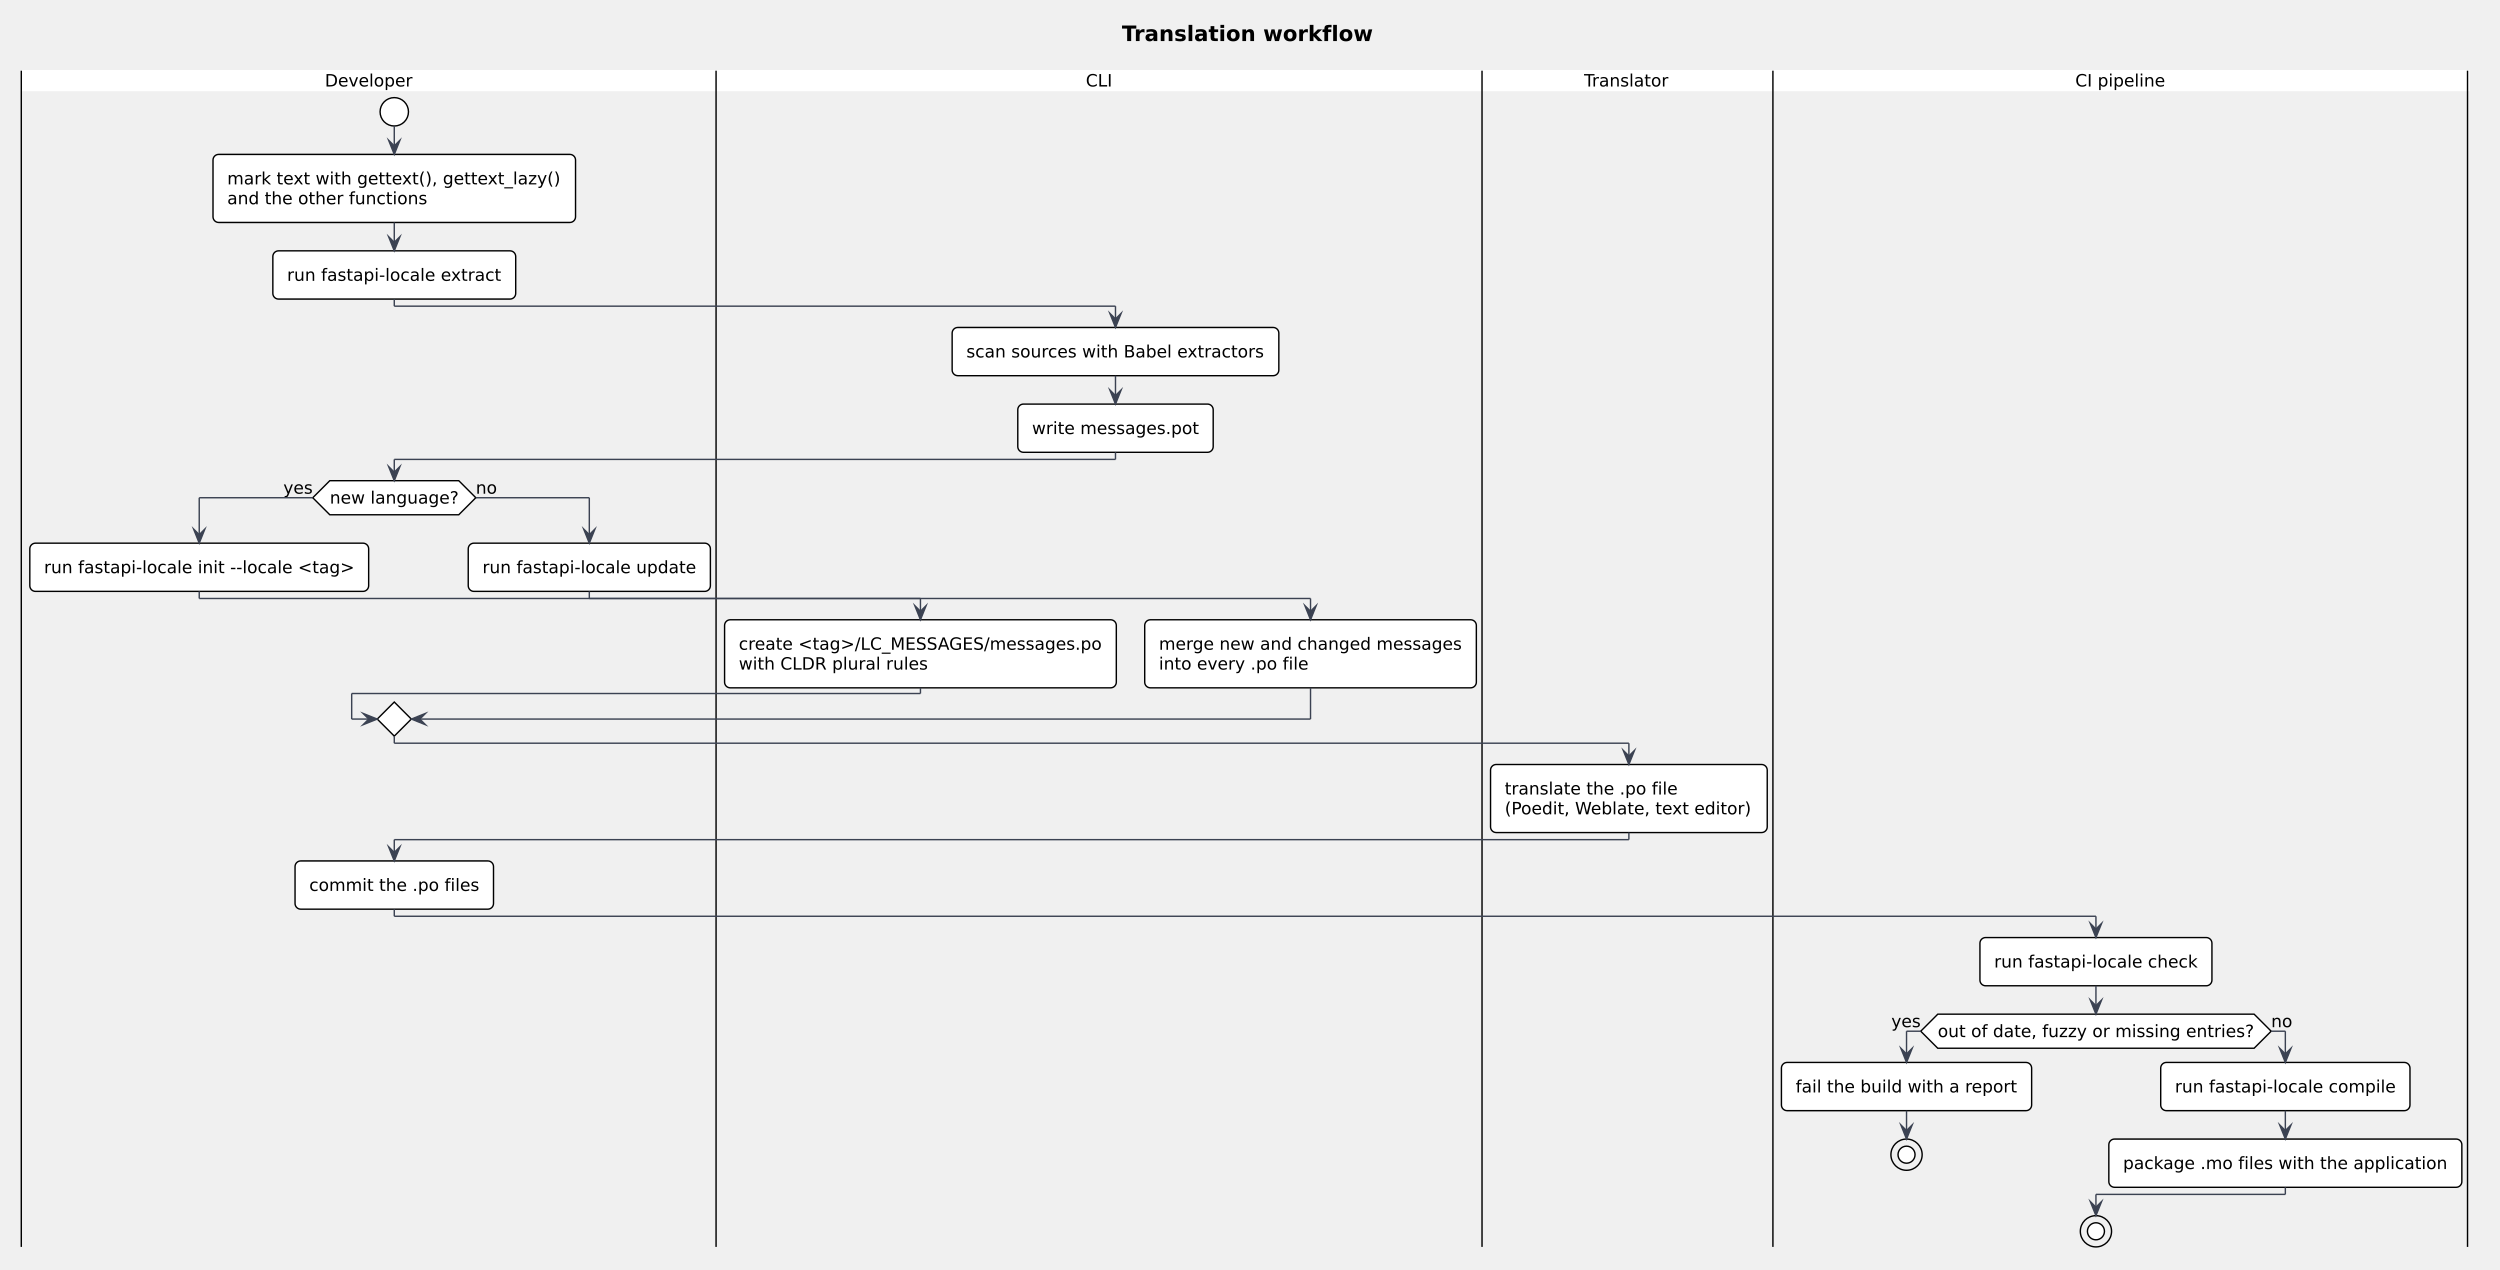
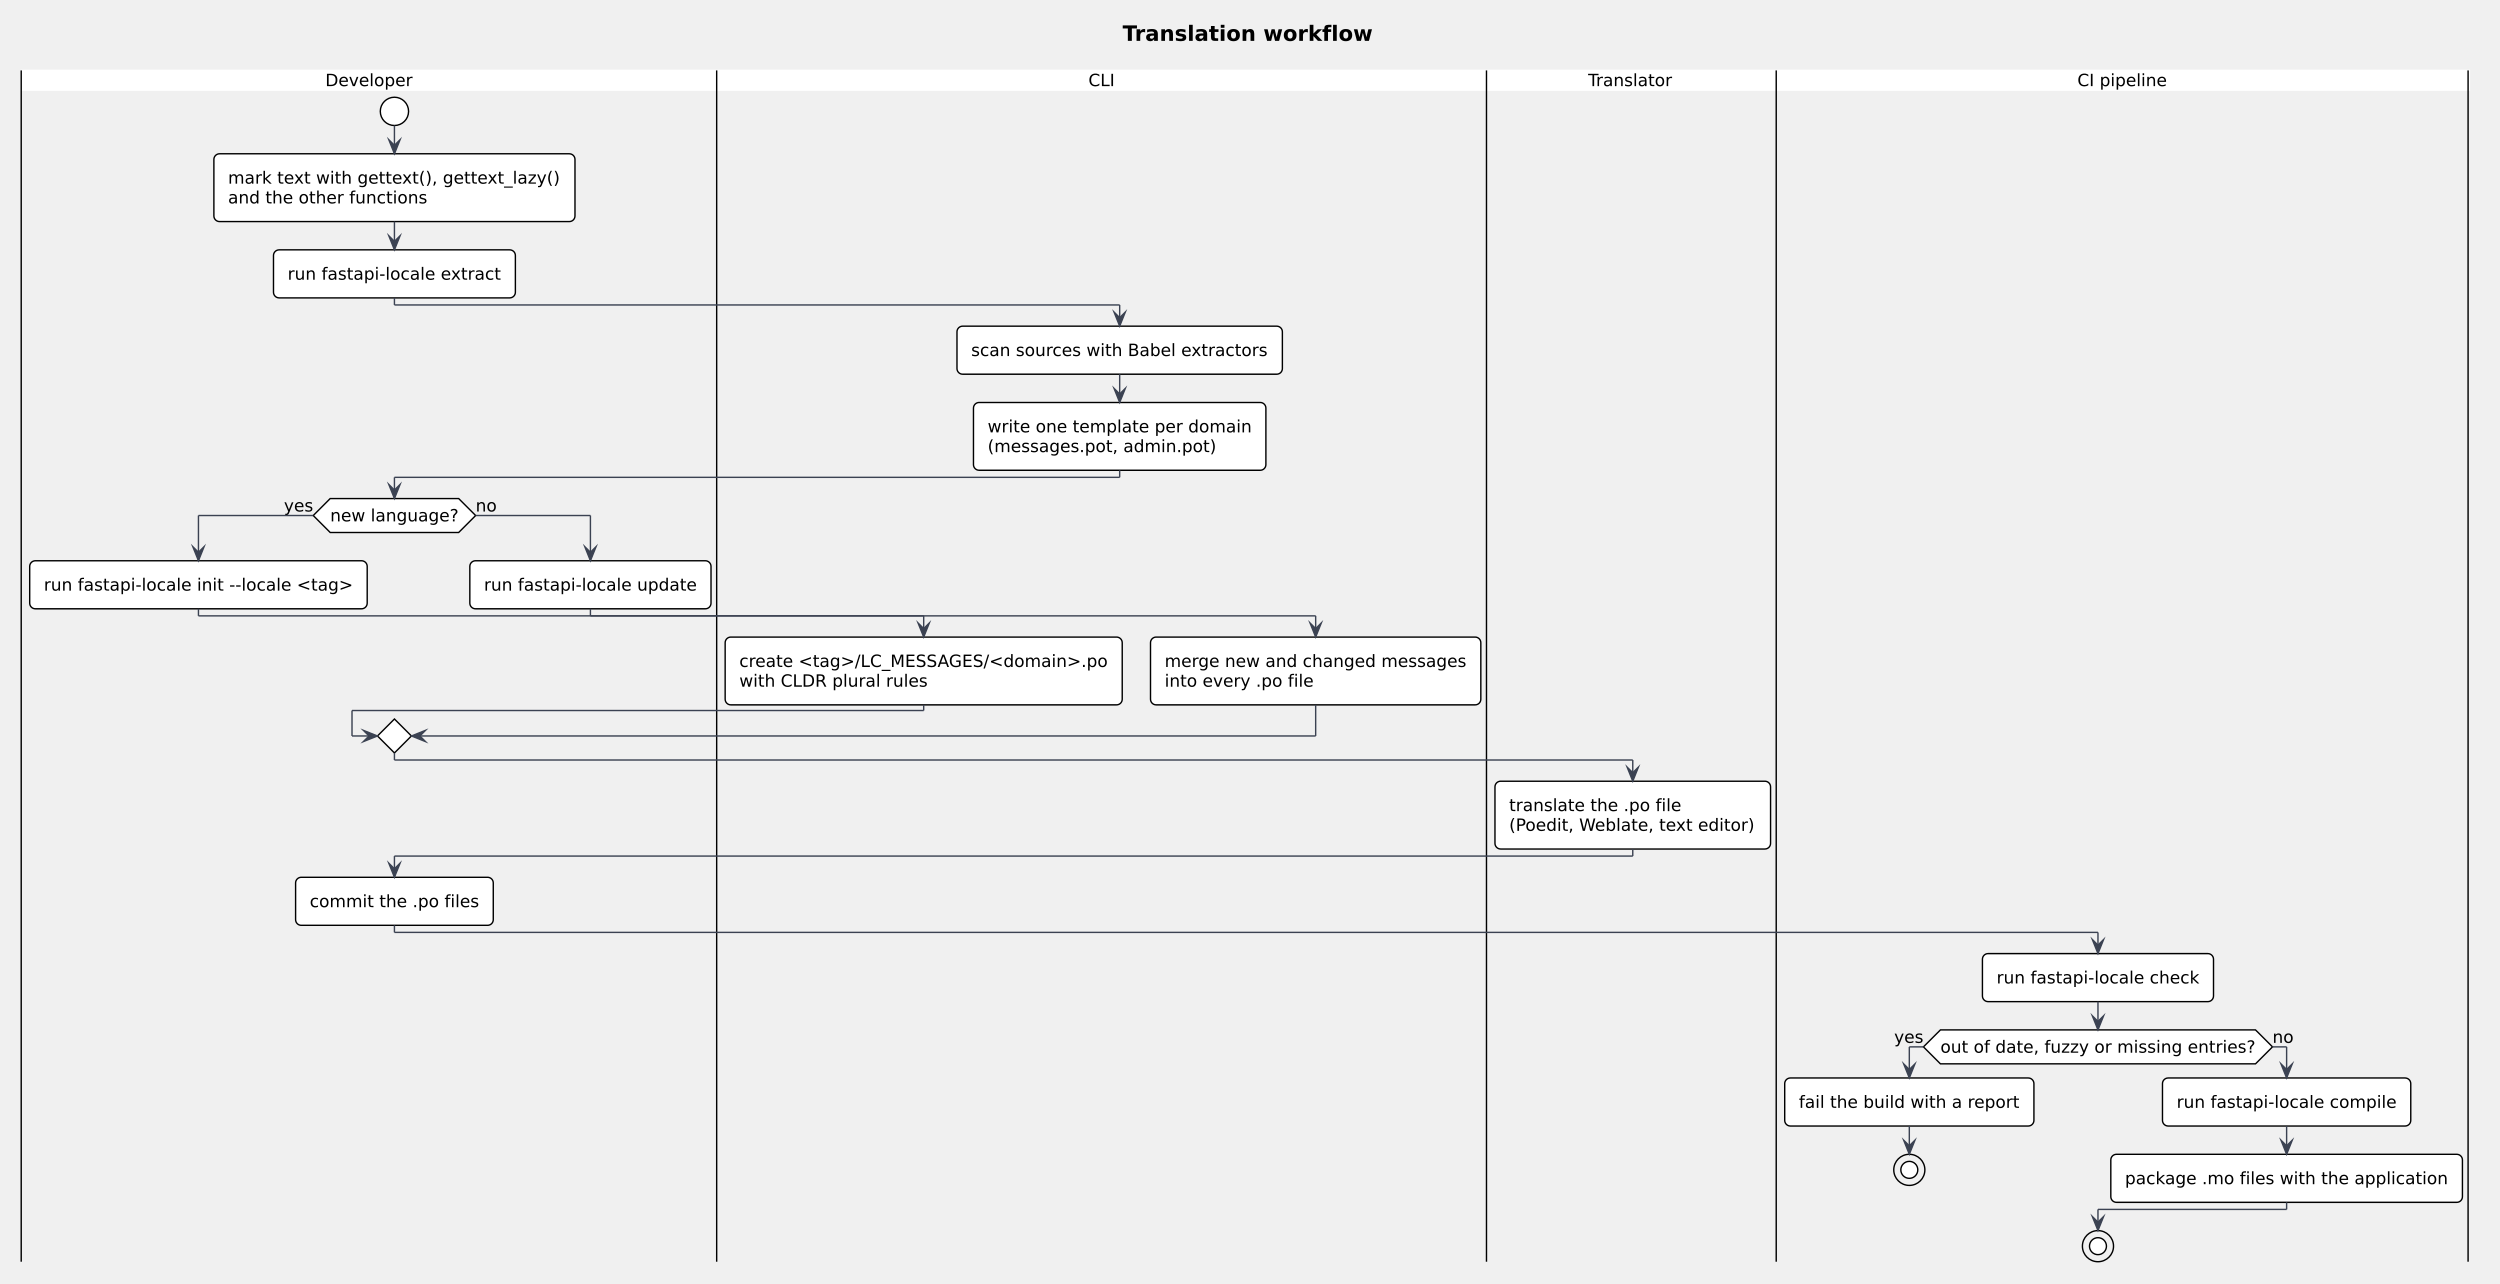
- <svg xmlns="http://www.w3.org/2000/svg" version="1.1" data-diagram-type="ACTIVITY" style="width:1761px;height:894px;background:#FFFFFF;" width="1761px" height="894px" viewBox="0 0 1761 894" zoomAndPan="magnify" preserveAspectRatio="none" contentStyleType="text/css">
+ <svg xmlns="http://www.w3.org/2000/svg" version="1.1" data-diagram-type="ACTIVITY" style="width:1768px;height:908px;background:#FFFFFF;" width="1768px" height="908px" viewBox="0 0 1768 908" zoomAndPan="magnify" preserveAspectRatio="none" contentStyleType="text/css">
  <defs />
  <g font-family="sans-serif" lengthAdjust="spacing">
    <g class="title" data-source-line="2">
-       <text x="790.264" y="28.923" fill="#000" font-size="15" textLength="178.506" font-weight="700" font-family="'DejaVu Sans'">Translation workflow</text>
+       <text x="793.916" y="28.923" fill="#000" font-size="15" textLength="178.506" font-weight="700" font-family="'DejaVu Sans'">Translation workflow</text>
    </g>
-     <rect x="15" y="49.791" width="1724.033" height="13.969" fill="#FFF" style="stroke:#FFF;stroke-width:1;" />
-     <ellipse cx="277.727" cy="78.76" rx="10" ry="10" fill="#FFF" style="stroke:#000;stroke-width:1;" />
-     <rect x="150.044" y="108.76" width="255.365" height="47.938" fill="#FFF" style="stroke:#000;stroke-width:1;" rx="4" ry="4" />
-     <text x="160.044" y="129.898" fill="#000" font-size="12" textLength="235.365" font-family="'DejaVu Sans'">mark text with gettext(), gettext_lazy()</text>
-     <text x="160.044" y="143.867" fill="#000" font-size="12" textLength="140.953" font-family="'DejaVu Sans'">and the other functions</text>
-     <rect x="192.194" y="176.697" width="171.066" height="33.969" fill="#FFF" style="stroke:#000;stroke-width:1;" rx="4" ry="4" />
-     <text x="202.194" y="197.836" fill="#000" font-size="12" textLength="151.066" font-family="'DejaVu Sans'">run fastapi-locale extract</text>
-     <polygon points="232.299,338.604,323.155,338.604,335.155,350.604,323.155,362.604,232.299,362.604,220.299,350.604,232.299,338.604" fill="#FFF" style="stroke:#000;stroke-width:1;stroke-linejoin:miter;stroke-miterlimit:10;" />
-     <text x="232.299" y="354.758" fill="#000" font-size="12" textLength="90.855" font-family="'DejaVu Sans'">new language?</text>
-     <text x="199.563" y="347.773" fill="#000" font-size="12" textLength="20.736" font-family="'DejaVu Sans'">yes</text>
-     <text x="335.155" y="347.773" fill="#000" font-size="12" textLength="14.947" font-family="'DejaVu Sans'">no</text>
-     <rect x="21" y="382.604" width="238.684" height="33.969" fill="#FFF" style="stroke:#000;stroke-width:1;" rx="4" ry="4" />
-     <text x="31" y="403.742" fill="#000" font-size="12" textLength="218.684" font-family="'DejaVu Sans'">run fastapi-locale init --locale &lt;tag&gt;</text>
-     <rect x="329.828" y="382.604" width="170.568" height="33.969" fill="#FFF" style="stroke:#000;stroke-width:1;" rx="4" ry="4" />
-     <text x="339.828" y="403.742" fill="#000" font-size="12" textLength="150.568" font-family="'DejaVu Sans'">run fastapi-locale update</text>
-     <polygon points="277.727,494.51,289.727,506.51,277.727,518.51,265.727,506.51,277.727,494.51" fill="#FFF" style="stroke:#000;stroke-width:1;stroke-linejoin:miter;stroke-miterlimit:10;" />
-     <rect x="207.83" y="606.447" width="139.795" height="33.969" fill="#FFF" style="stroke:#000;stroke-width:1;" rx="4" ry="4" />
-     <text x="217.83" y="627.586" fill="#000" font-size="12" textLength="119.795" font-family="'DejaVu Sans'">commit the .po files</text>
-     <line x1="15" y1="49.791" x2="15" y2="878.322" style="stroke:#000;stroke-width:1;" />
-     <rect x="670.692" y="230.666" width="230.117" height="33.969" fill="#FFF" style="stroke:#000;stroke-width:1;" rx="4" ry="4" />
-     <text x="680.692" y="251.805" fill="#000" font-size="12" textLength="210.117" font-family="'DejaVu Sans'">scan sources with Babel extractors</text>
-     <rect x="716.928" y="284.635" width="137.645" height="33.969" fill="#FFF" style="stroke:#000;stroke-width:1;" rx="4" ry="4" />
-     <text x="726.928" y="305.773" fill="#000" font-size="12" textLength="117.645" font-family="'DejaVu Sans'">write messages.pot</text>
-     <rect x="510.396" y="436.572" width="275.938" height="47.938" fill="#FFF" style="stroke:#000;stroke-width:1;" rx="4" ry="4" />
-     <text x="520.396" y="457.711" fill="#000" font-size="12" textLength="255.938" font-family="'DejaVu Sans'">create &lt;tag&gt;/LC_MESSAGES/messages.po</text>
-     <text x="520.396" y="471.68" fill="#000" font-size="12" textLength="133.23" font-family="'DejaVu Sans'">with CLDR plural rules</text>
-     <rect x="806.334" y="436.572" width="233.604" height="47.938" fill="#FFF" style="stroke:#000;stroke-width:1;" rx="4" ry="4" />
-     <text x="816.334" y="457.711" fill="#000" font-size="12" textLength="213.604" font-family="'DejaVu Sans'">merge new and changed messages</text>
-     <text x="816.334" y="471.68" fill="#000" font-size="12" textLength="105.381" font-family="'DejaVu Sans'">into every .po file</text>
-     <line x1="504.396" y1="49.791" x2="504.396" y2="878.322" style="stroke:#000;stroke-width:1;" />
-     <rect x="1049.938" y="538.51" width="194.902" height="47.938" fill="#FFF" style="stroke:#000;stroke-width:1;" rx="4" ry="4" />
-     <text x="1059.938" y="559.648" fill="#000" font-size="12" textLength="121.811" font-family="'DejaVu Sans'">translate the .po file</text>
-     <text x="1059.938" y="573.617" fill="#000" font-size="12" textLength="174.902" font-family="'DejaVu Sans'">(Poedit, Weblate, text editor)</text>
-     <line x1="1043.938" y1="49.791" x2="1043.938" y2="878.322" style="stroke:#000;stroke-width:1;" />
-     <rect x="1394.669" y="660.416" width="163.42" height="33.969" fill="#FFF" style="stroke:#000;stroke-width:1;" rx="4" ry="4" />
-     <text x="1404.669" y="681.555" fill="#000" font-size="12" textLength="143.42" font-family="'DejaVu Sans'">run fastapi-locale check</text>
-     <polygon points="1364.963,714.385,1587.795,714.385,1599.795,726.385,1587.795,738.385,1364.963,738.385,1352.963,726.385,1364.963,714.385" fill="#FFF" style="stroke:#000;stroke-width:1;stroke-linejoin:miter;stroke-miterlimit:10;" />
-     <text x="1364.963" y="730.539" fill="#000" font-size="12" textLength="222.832" font-family="'DejaVu Sans'">out of date, fuzzy or missing entries?</text>
-     <text x="1332.227" y="723.555" fill="#000" font-size="12" textLength="20.736" font-family="'DejaVu Sans'">yes</text>
-     <text x="1599.795" y="723.555" fill="#000" font-size="12" textLength="14.947" font-family="'DejaVu Sans'">no</text>
-     <rect x="1254.84" y="748.385" width="176.246" height="33.969" fill="#FFF" style="stroke:#000;stroke-width:1;" rx="4" ry="4" />
-     <text x="1264.84" y="769.523" fill="#000" font-size="12" textLength="156.246" font-family="'DejaVu Sans'">fail the build with a report</text>
-     <ellipse cx="1342.963" cy="813.354" rx="11" ry="11" fill="none" style="stroke:#000;stroke-width:1;" />
-     <ellipse cx="1342.963" cy="813.354" rx="6" ry="6" fill="#FFF" style="stroke:#000;stroke-width:1;" />
-     <rect x="1522.003" y="748.385" width="175.584" height="33.969" fill="#FFF" style="stroke:#000;stroke-width:1;" rx="4" ry="4" />
-     <text x="1532.003" y="769.523" fill="#000" font-size="12" textLength="155.584" font-family="'DejaVu Sans'">run fastapi-locale compile</text>
-     <rect x="1485.464" y="802.354" width="248.662" height="33.969" fill="#FFF" style="stroke:#000;stroke-width:1;" rx="4" ry="4" />
-     <text x="1495.464" y="823.492" fill="#000" font-size="12" textLength="228.662" font-family="'DejaVu Sans'">package .mo files with the application</text>
-     <ellipse cx="1476.379" cy="867.322" rx="11" ry="11" fill="none" style="stroke:#000;stroke-width:1;" />
-     <ellipse cx="1476.379" cy="867.322" rx="6" ry="6" fill="#FFF" style="stroke:#000;stroke-width:1;" />
-     <line x1="1248.84" y1="49.791" x2="1248.84" y2="878.322" style="stroke:#000;stroke-width:1;" />
-     <line x1="1738.126" y1="49.791" x2="1738.126" y2="878.322" style="stroke:#000;stroke-width:1;" />
-     <line x1="277.727" y1="88.76" x2="277.727" y2="108.76" style="stroke:#3B4252;stroke-width:1;" />
-     <polygon points="273.727,98.76,277.727,108.76,281.727,98.76,277.727,102.76" fill="#3B4252" style="stroke:#3B4252;stroke-width:1;stroke-linejoin:miter;stroke-miterlimit:10;" />
-     <line x1="277.727" y1="156.697" x2="277.727" y2="176.697" style="stroke:#3B4252;stroke-width:1;" />
-     <polygon points="273.727,166.697,277.727,176.697,281.727,166.697,277.727,170.697" fill="#3B4252" style="stroke:#3B4252;stroke-width:1;stroke-linejoin:miter;stroke-miterlimit:10;" />
-     <line x1="220.299" y1="350.604" x2="140.342" y2="350.604" style="stroke:#3B4252;stroke-width:1;" />
-     <line x1="140.342" y1="350.604" x2="140.342" y2="382.604" style="stroke:#3B4252;stroke-width:1;" />
-     <polygon points="136.342,372.604,140.342,382.604,144.342,372.604,140.342,376.604" fill="#3B4252" style="stroke:#3B4252;stroke-width:1;stroke-linejoin:miter;stroke-miterlimit:10;" />
-     <line x1="335.155" y1="350.604" x2="415.112" y2="350.604" style="stroke:#3B4252;stroke-width:1;" />
-     <line x1="415.112" y1="350.604" x2="415.112" y2="382.604" style="stroke:#3B4252;stroke-width:1;" />
-     <polygon points="411.112,372.604,415.112,382.604,419.112,372.604,415.112,376.604" fill="#3B4252" style="stroke:#3B4252;stroke-width:1;stroke-linejoin:miter;stroke-miterlimit:10;" />
-     <line x1="785.75" y1="264.635" x2="785.75" y2="284.635" style="stroke:#3B4252;stroke-width:1;" />
-     <polygon points="781.75,274.635,785.75,284.635,789.75,274.635,785.75,278.635" fill="#3B4252" style="stroke:#3B4252;stroke-width:1;stroke-linejoin:miter;stroke-miterlimit:10;" />
-     <line x1="1342.963" y1="782.354" x2="1342.963" y2="802.354" style="stroke:#3B4252;stroke-width:1;" />
-     <polygon points="1338.963,792.354,1342.963,802.354,1346.963,792.354,1342.963,796.354" fill="#3B4252" style="stroke:#3B4252;stroke-width:1;stroke-linejoin:miter;stroke-miterlimit:10;" />
-     <line x1="1609.795" y1="782.354" x2="1609.795" y2="802.354" style="stroke:#3B4252;stroke-width:1;" />
-     <polygon points="1605.795,792.354,1609.795,802.354,1613.795,792.354,1609.795,796.354" fill="#3B4252" style="stroke:#3B4252;stroke-width:1;stroke-linejoin:miter;stroke-miterlimit:10;" />
-     <line x1="1352.963" y1="726.385" x2="1342.963" y2="726.385" style="stroke:#3B4252;stroke-width:1;" />
-     <line x1="1342.963" y1="726.385" x2="1342.963" y2="748.385" style="stroke:#3B4252;stroke-width:1;" />
-     <polygon points="1338.963,738.385,1342.963,748.385,1346.963,738.385,1342.963,742.385" fill="#3B4252" style="stroke:#3B4252;stroke-width:1;stroke-linejoin:miter;stroke-miterlimit:10;" />
-     <line x1="1599.795" y1="726.385" x2="1609.795" y2="726.385" style="stroke:#3B4252;stroke-width:1;" />
-     <line x1="1609.795" y1="726.385" x2="1609.795" y2="748.385" style="stroke:#3B4252;stroke-width:1;" />
-     <polygon points="1605.795,738.385,1609.795,748.385,1613.795,738.385,1609.795,742.385" fill="#3B4252" style="stroke:#3B4252;stroke-width:1;stroke-linejoin:miter;stroke-miterlimit:10;" />
-     <line x1="1609.795" y1="836.322" x2="1609.795" y2="841.322" style="stroke:#3B4252;stroke-width:1;" />
-     <line x1="1609.795" y1="841.322" x2="1476.379" y2="841.322" style="stroke:#3B4252;stroke-width:1;" />
-     <line x1="1476.379" y1="841.322" x2="1476.379" y2="856.322" style="stroke:#3B4252;stroke-width:1;" />
-     <polygon points="1472.379,846.322,1476.379,856.322,1480.379,846.322,1476.379,850.322" fill="#3B4252" style="stroke:#3B4252;stroke-width:1;stroke-linejoin:miter;stroke-miterlimit:10;" />
-     <line x1="1476.379" y1="694.385" x2="1476.379" y2="714.385" style="stroke:#3B4252;stroke-width:1;" />
-     <polygon points="1472.379,704.385,1476.379,714.385,1480.379,704.385,1476.379,708.385" fill="#3B4252" style="stroke:#3B4252;stroke-width:1;stroke-linejoin:miter;stroke-miterlimit:10;" />
-     <line x1="277.727" y1="210.666" x2="277.727" y2="215.666" style="stroke:#3B4252;stroke-width:1;" />
-     <line x1="277.727" y1="215.666" x2="785.75" y2="215.666" style="stroke:#3B4252;stroke-width:1;" />
-     <line x1="785.75" y1="215.666" x2="785.75" y2="230.666" style="stroke:#3B4252;stroke-width:1;" />
-     <polygon points="781.75,220.666,785.75,230.666,789.75,220.666,785.75,224.666" fill="#3B4252" style="stroke:#3B4252;stroke-width:1;stroke-linejoin:miter;stroke-miterlimit:10;" />
-     <line x1="140.342" y1="416.572" x2="140.342" y2="421.572" style="stroke:#3B4252;stroke-width:1;" />
-     <line x1="140.342" y1="421.572" x2="648.365" y2="421.572" style="stroke:#3B4252;stroke-width:1;" />
-     <line x1="648.365" y1="421.572" x2="648.365" y2="436.572" style="stroke:#3B4252;stroke-width:1;" />
-     <polygon points="644.365,426.572,648.365,436.572,652.365,426.572,648.365,430.572" fill="#3B4252" style="stroke:#3B4252;stroke-width:1;stroke-linejoin:miter;stroke-miterlimit:10;" />
-     <line x1="415.112" y1="416.572" x2="415.112" y2="421.572" style="stroke:#3B4252;stroke-width:1;" />
-     <line x1="415.112" y1="421.572" x2="923.136" y2="421.572" style="stroke:#3B4252;stroke-width:1;" />
-     <line x1="923.136" y1="421.572" x2="923.136" y2="436.572" style="stroke:#3B4252;stroke-width:1;" />
-     <polygon points="919.136,426.572,923.136,436.572,927.136,426.572,923.136,430.572" fill="#3B4252" style="stroke:#3B4252;stroke-width:1;stroke-linejoin:miter;stroke-miterlimit:10;" />
-     <line x1="648.365" y1="484.51" x2="648.365" y2="488.51" style="stroke:#3B4252;stroke-width:1;" />
-     <line x1="648.365" y1="488.51" x2="247.727" y2="488.51" style="stroke:#3B4252;stroke-width:1;" />
-     <line x1="247.727" y1="488.51" x2="247.727" y2="506.51" style="stroke:#3B4252;stroke-width:1;" />
-     <line x1="247.727" y1="506.51" x2="265.727" y2="506.51" style="stroke:#3B4252;stroke-width:1;" />
-     <polygon points="255.727,502.51,265.727,506.51,255.727,510.51,259.727,506.51" fill="#3B4252" style="stroke:#3B4252;stroke-width:1;stroke-linejoin:miter;stroke-miterlimit:10;" />
-     <line x1="923.136" y1="484.51" x2="923.136" y2="506.51" style="stroke:#3B4252;stroke-width:1;" />
-     <line x1="923.136" y1="506.51" x2="289.727" y2="506.51" style="stroke:#3B4252;stroke-width:1;" />
-     <polygon points="299.727,502.51,289.727,506.51,299.727,510.51,295.727,506.51" fill="#3B4252" style="stroke:#3B4252;stroke-width:1;stroke-linejoin:miter;stroke-miterlimit:10;" />
-     <line x1="785.75" y1="318.604" x2="785.75" y2="323.604" style="stroke:#3B4252;stroke-width:1;" />
-     <line x1="785.75" y1="323.604" x2="277.727" y2="323.604" style="stroke:#3B4252;stroke-width:1;" />
-     <line x1="277.727" y1="323.604" x2="277.727" y2="338.604" style="stroke:#3B4252;stroke-width:1;" />
-     <polygon points="273.727,328.604,277.727,338.604,281.727,328.604,277.727,332.604" fill="#3B4252" style="stroke:#3B4252;stroke-width:1;stroke-linejoin:miter;stroke-miterlimit:10;" />
-     <line x1="277.727" y1="518.51" x2="277.727" y2="523.51" style="stroke:#3B4252;stroke-width:1;" />
-     <line x1="277.727" y1="523.51" x2="1147.389" y2="523.51" style="stroke:#3B4252;stroke-width:1;" />
-     <line x1="1147.389" y1="523.51" x2="1147.389" y2="538.51" style="stroke:#3B4252;stroke-width:1;" />
-     <polygon points="1143.389,528.51,1147.389,538.51,1151.389,528.51,1147.389,532.51" fill="#3B4252" style="stroke:#3B4252;stroke-width:1;stroke-linejoin:miter;stroke-miterlimit:10;" />
-     <line x1="1147.389" y1="586.447" x2="1147.389" y2="591.447" style="stroke:#3B4252;stroke-width:1;" />
-     <line x1="1147.389" y1="591.447" x2="277.727" y2="591.447" style="stroke:#3B4252;stroke-width:1;" />
-     <line x1="277.727" y1="591.447" x2="277.727" y2="606.447" style="stroke:#3B4252;stroke-width:1;" />
-     <polygon points="273.727,596.447,277.727,606.447,281.727,596.447,277.727,600.447" fill="#3B4252" style="stroke:#3B4252;stroke-width:1;stroke-linejoin:miter;stroke-miterlimit:10;" />
-     <line x1="277.727" y1="640.416" x2="277.727" y2="645.416" style="stroke:#3B4252;stroke-width:1;" />
-     <line x1="277.727" y1="645.416" x2="1476.379" y2="645.416" style="stroke:#3B4252;stroke-width:1;" />
-     <line x1="1476.379" y1="645.416" x2="1476.379" y2="660.416" style="stroke:#3B4252;stroke-width:1;" />
-     <polygon points="1472.379,650.416,1476.379,660.416,1480.379,650.416,1476.379,654.416" fill="#3B4252" style="stroke:#3B4252;stroke-width:1;stroke-linejoin:miter;stroke-miterlimit:10;" />
-     <text x="228.84" y="60.93" fill="#000" font-size="12" textLength="61.717" font-family="'DejaVu Sans'">Developer</text>
-     <text x="764.865" y="60.93" fill="#000" font-size="12" textLength="18.604" font-family="'DejaVu Sans'">CLI</text>
-     <text x="1115.817" y="60.93" fill="#000" font-size="12" textLength="61.143" font-family="'DejaVu Sans'">Translator</text>
-     <text x="1461.813" y="60.93" fill="#000" font-size="12" textLength="63.34" font-family="'DejaVu Sans'">CI pipeline</text>
+     <rect x="15" y="49.791" width="1731.337" height="13.969" fill="#FFF" style="stroke:#FFF;stroke-width:1;" />
+     <ellipse cx="278.944" cy="78.76" rx="10" ry="10" fill="#FFF" style="stroke:#000;stroke-width:1;" />
+     <rect x="151.262" y="108.76" width="255.365" height="47.938" fill="#FFF" style="stroke:#000;stroke-width:1;" rx="4" ry="4" />
+     <text x="161.262" y="129.898" fill="#000" font-size="12" textLength="235.365" font-family="'DejaVu Sans'">mark text with gettext(), gettext_lazy()</text>
+     <text x="161.262" y="143.867" fill="#000" font-size="12" textLength="140.953" font-family="'DejaVu Sans'">and the other functions</text>
+     <rect x="193.411" y="176.697" width="171.066" height="33.969" fill="#FFF" style="stroke:#000;stroke-width:1;" rx="4" ry="4" />
+     <text x="203.411" y="197.836" fill="#000" font-size="12" textLength="151.066" font-family="'DejaVu Sans'">run fastapi-locale extract</text>
+     <polygon points="233.517,352.572,324.372,352.572,336.372,364.572,324.372,376.572,233.517,376.572,221.517,364.572,233.517,352.572" fill="#FFF" style="stroke:#000;stroke-width:1;stroke-linejoin:miter;stroke-miterlimit:10;" />
+     <text x="233.517" y="368.727" fill="#000" font-size="12" textLength="90.855" font-family="'DejaVu Sans'">new language?</text>
+     <text x="200.78" y="361.742" fill="#000" font-size="12" textLength="20.736" font-family="'DejaVu Sans'">yes</text>
+     <text x="336.372" y="361.742" fill="#000" font-size="12" textLength="14.947" font-family="'DejaVu Sans'">no</text>
+     <rect x="21" y="396.572" width="238.684" height="33.969" fill="#FFF" style="stroke:#000;stroke-width:1;" rx="4" ry="4" />
+     <text x="31" y="417.711" fill="#000" font-size="12" textLength="218.684" font-family="'DejaVu Sans'">run fastapi-locale init --locale &lt;tag&gt;</text>
+     <rect x="332.263" y="396.572" width="170.568" height="33.969" fill="#FFF" style="stroke:#000;stroke-width:1;" rx="4" ry="4" />
+     <text x="342.263" y="417.711" fill="#000" font-size="12" textLength="150.568" font-family="'DejaVu Sans'">run fastapi-locale update</text>
+     <polygon points="278.944,508.479,290.944,520.479,278.944,532.479,266.944,520.479,278.944,508.479" fill="#FFF" style="stroke:#000;stroke-width:1;stroke-linejoin:miter;stroke-miterlimit:10;" />
+     <rect x="209.047" y="620.416" width="139.795" height="33.969" fill="#FFF" style="stroke:#000;stroke-width:1;" rx="4" ry="4" />
+     <text x="219.047" y="641.555" fill="#000" font-size="12" textLength="119.795" font-family="'DejaVu Sans'">commit the .po files</text>
+     <line x1="15" y1="49.791" x2="15" y2="892.291" style="stroke:#000;stroke-width:1;" />
+     <rect x="676.778" y="230.666" width="230.117" height="33.969" fill="#FFF" style="stroke:#000;stroke-width:1;" rx="4" ry="4" />
+     <text x="686.778" y="251.805" fill="#000" font-size="12" textLength="210.117" font-family="'DejaVu Sans'">scan sources with Babel extractors</text>
+     <rect x="688.436" y="284.635" width="206.803" height="47.938" fill="#FFF" style="stroke:#000;stroke-width:1;" rx="4" ry="4" />
+     <text x="698.436" y="305.773" fill="#000" font-size="12" textLength="186.803" font-family="'DejaVu Sans'">write one template per domain</text>
+     <text x="698.436" y="319.742" fill="#000" font-size="12" textLength="161.73" font-family="'DejaVu Sans'">(messages.pot, admin.pot)</text>
+     <rect x="512.831" y="450.541" width="280.807" height="47.938" fill="#FFF" style="stroke:#000;stroke-width:1;" rx="4" ry="4" />
+     <text x="522.831" y="471.68" fill="#000" font-size="12" textLength="260.807" font-family="'DejaVu Sans'">create &lt;tag&gt;/LC_MESSAGES/&lt;domain&gt;.po</text>
+     <text x="522.831" y="485.648" fill="#000" font-size="12" textLength="133.23" font-family="'DejaVu Sans'">with CLDR plural rules</text>
+     <rect x="813.638" y="450.541" width="233.604" height="47.938" fill="#FFF" style="stroke:#000;stroke-width:1;" rx="4" ry="4" />
+     <text x="823.638" y="471.68" fill="#000" font-size="12" textLength="213.604" font-family="'DejaVu Sans'">merge new and changed messages</text>
+     <text x="823.638" y="485.648" fill="#000" font-size="12" textLength="105.381" font-family="'DejaVu Sans'">into every .po file</text>
+     <line x1="506.831" y1="49.791" x2="506.831" y2="892.291" style="stroke:#000;stroke-width:1;" />
+     <rect x="1057.241" y="552.479" width="194.902" height="47.938" fill="#FFF" style="stroke:#000;stroke-width:1;" rx="4" ry="4" />
+     <text x="1067.241" y="573.617" fill="#000" font-size="12" textLength="121.811" font-family="'DejaVu Sans'">translate the .po file</text>
+     <text x="1067.241" y="587.586" fill="#000" font-size="12" textLength="174.902" font-family="'DejaVu Sans'">(Poedit, Weblate, text editor)</text>
+     <line x1="1051.241" y1="49.791" x2="1051.241" y2="892.291" style="stroke:#000;stroke-width:1;" />
+     <rect x="1401.973" y="674.385" width="163.42" height="33.969" fill="#FFF" style="stroke:#000;stroke-width:1;" rx="4" ry="4" />
+     <text x="1411.973" y="695.523" fill="#000" font-size="12" textLength="143.42" font-family="'DejaVu Sans'">run fastapi-locale check</text>
+     <polygon points="1372.267,728.354,1595.099,728.354,1607.099,740.354,1595.099,752.354,1372.267,752.354,1360.267,740.354,1372.267,728.354" fill="#FFF" style="stroke:#000;stroke-width:1;stroke-linejoin:miter;stroke-miterlimit:10;" />
+     <text x="1372.267" y="744.508" fill="#000" font-size="12" textLength="222.832" font-family="'DejaVu Sans'">out of date, fuzzy or missing entries?</text>
+     <text x="1339.53" y="737.523" fill="#000" font-size="12" textLength="20.736" font-family="'DejaVu Sans'">yes</text>
+     <text x="1607.099" y="737.523" fill="#000" font-size="12" textLength="14.947" font-family="'DejaVu Sans'">no</text>
+     <rect x="1262.144" y="762.354" width="176.246" height="33.969" fill="#FFF" style="stroke:#000;stroke-width:1;" rx="4" ry="4" />
+     <text x="1272.144" y="783.492" fill="#000" font-size="12" textLength="156.246" font-family="'DejaVu Sans'">fail the build with a report</text>
+     <ellipse cx="1350.267" cy="827.322" rx="11" ry="11" fill="none" style="stroke:#000;stroke-width:1;" />
+     <ellipse cx="1350.267" cy="827.322" rx="6" ry="6" fill="#FFF" style="stroke:#000;stroke-width:1;" />
+     <rect x="1529.307" y="762.354" width="175.584" height="33.969" fill="#FFF" style="stroke:#000;stroke-width:1;" rx="4" ry="4" />
+     <text x="1539.307" y="783.492" fill="#000" font-size="12" textLength="155.584" font-family="'DejaVu Sans'">run fastapi-locale compile</text>
+     <rect x="1492.768" y="816.322" width="248.662" height="33.969" fill="#FFF" style="stroke:#000;stroke-width:1;" rx="4" ry="4" />
+     <text x="1502.768" y="837.461" fill="#000" font-size="12" textLength="228.662" font-family="'DejaVu Sans'">package .mo files with the application</text>
+     <ellipse cx="1483.683" cy="881.291" rx="11" ry="11" fill="none" style="stroke:#000;stroke-width:1;" />
+     <ellipse cx="1483.683" cy="881.291" rx="6" ry="6" fill="#FFF" style="stroke:#000;stroke-width:1;" />
+     <line x1="1256.144" y1="49.791" x2="1256.144" y2="892.291" style="stroke:#000;stroke-width:1;" />
+     <line x1="1745.43" y1="49.791" x2="1745.43" y2="892.291" style="stroke:#000;stroke-width:1;" />
+     <line x1="278.944" y1="88.76" x2="278.944" y2="108.76" style="stroke:#3B4252;stroke-width:1;" />
+     <polygon points="274.944,98.76,278.944,108.76,282.944,98.76,278.944,102.76" fill="#3B4252" style="stroke:#3B4252;stroke-width:1;stroke-linejoin:miter;stroke-miterlimit:10;" />
+     <line x1="278.944" y1="156.697" x2="278.944" y2="176.697" style="stroke:#3B4252;stroke-width:1;" />
+     <polygon points="274.944,166.697,278.944,176.697,282.944,166.697,278.944,170.697" fill="#3B4252" style="stroke:#3B4252;stroke-width:1;stroke-linejoin:miter;stroke-miterlimit:10;" />
+     <line x1="221.517" y1="364.572" x2="140.342" y2="364.572" style="stroke:#3B4252;stroke-width:1;" />
+     <line x1="140.342" y1="364.572" x2="140.342" y2="396.572" style="stroke:#3B4252;stroke-width:1;" />
+     <polygon points="136.342,386.572,140.342,396.572,144.342,386.572,140.342,390.572" fill="#3B4252" style="stroke:#3B4252;stroke-width:1;stroke-linejoin:miter;stroke-miterlimit:10;" />
+     <line x1="336.372" y1="364.572" x2="417.547" y2="364.572" style="stroke:#3B4252;stroke-width:1;" />
+     <line x1="417.547" y1="364.572" x2="417.547" y2="396.572" style="stroke:#3B4252;stroke-width:1;" />
+     <polygon points="413.547,386.572,417.547,396.572,421.547,386.572,417.547,390.572" fill="#3B4252" style="stroke:#3B4252;stroke-width:1;stroke-linejoin:miter;stroke-miterlimit:10;" />
+     <line x1="791.837" y1="264.635" x2="791.837" y2="284.635" style="stroke:#3B4252;stroke-width:1;" />
+     <polygon points="787.837,274.635,791.837,284.635,795.837,274.635,791.837,278.635" fill="#3B4252" style="stroke:#3B4252;stroke-width:1;stroke-linejoin:miter;stroke-miterlimit:10;" />
+     <line x1="1350.267" y1="796.322" x2="1350.267" y2="816.322" style="stroke:#3B4252;stroke-width:1;" />
+     <polygon points="1346.267,806.322,1350.267,816.322,1354.267,806.322,1350.267,810.322" fill="#3B4252" style="stroke:#3B4252;stroke-width:1;stroke-linejoin:miter;stroke-miterlimit:10;" />
+     <line x1="1617.099" y1="796.322" x2="1617.099" y2="816.322" style="stroke:#3B4252;stroke-width:1;" />
+     <polygon points="1613.099,806.322,1617.099,816.322,1621.099,806.322,1617.099,810.322" fill="#3B4252" style="stroke:#3B4252;stroke-width:1;stroke-linejoin:miter;stroke-miterlimit:10;" />
+     <line x1="1360.267" y1="740.354" x2="1350.267" y2="740.354" style="stroke:#3B4252;stroke-width:1;" />
+     <line x1="1350.267" y1="740.354" x2="1350.267" y2="762.354" style="stroke:#3B4252;stroke-width:1;" />
+     <polygon points="1346.267,752.354,1350.267,762.354,1354.267,752.354,1350.267,756.354" fill="#3B4252" style="stroke:#3B4252;stroke-width:1;stroke-linejoin:miter;stroke-miterlimit:10;" />
+     <line x1="1607.099" y1="740.354" x2="1617.099" y2="740.354" style="stroke:#3B4252;stroke-width:1;" />
+     <line x1="1617.099" y1="740.354" x2="1617.099" y2="762.354" style="stroke:#3B4252;stroke-width:1;" />
+     <polygon points="1613.099,752.354,1617.099,762.354,1621.099,752.354,1617.099,756.354" fill="#3B4252" style="stroke:#3B4252;stroke-width:1;stroke-linejoin:miter;stroke-miterlimit:10;" />
+     <line x1="1617.099" y1="850.291" x2="1617.099" y2="855.291" style="stroke:#3B4252;stroke-width:1;" />
+     <line x1="1617.099" y1="855.291" x2="1483.683" y2="855.291" style="stroke:#3B4252;stroke-width:1;" />
+     <line x1="1483.683" y1="855.291" x2="1483.683" y2="870.291" style="stroke:#3B4252;stroke-width:1;" />
+     <polygon points="1479.683,860.291,1483.683,870.291,1487.683,860.291,1483.683,864.291" fill="#3B4252" style="stroke:#3B4252;stroke-width:1;stroke-linejoin:miter;stroke-miterlimit:10;" />
+     <line x1="1483.683" y1="708.354" x2="1483.683" y2="728.354" style="stroke:#3B4252;stroke-width:1;" />
+     <polygon points="1479.683,718.354,1483.683,728.354,1487.683,718.354,1483.683,722.354" fill="#3B4252" style="stroke:#3B4252;stroke-width:1;stroke-linejoin:miter;stroke-miterlimit:10;" />
+     <line x1="278.944" y1="210.666" x2="278.944" y2="215.666" style="stroke:#3B4252;stroke-width:1;" />
+     <line x1="278.944" y1="215.666" x2="791.837" y2="215.666" style="stroke:#3B4252;stroke-width:1;" />
+     <line x1="791.837" y1="215.666" x2="791.837" y2="230.666" style="stroke:#3B4252;stroke-width:1;" />
+     <polygon points="787.837,220.666,791.837,230.666,795.837,220.666,791.837,224.666" fill="#3B4252" style="stroke:#3B4252;stroke-width:1;stroke-linejoin:miter;stroke-miterlimit:10;" />
+     <line x1="140.342" y1="430.541" x2="140.342" y2="435.541" style="stroke:#3B4252;stroke-width:1;" />
+     <line x1="140.342" y1="435.541" x2="653.234" y2="435.541" style="stroke:#3B4252;stroke-width:1;" />
+     <line x1="653.234" y1="435.541" x2="653.234" y2="450.541" style="stroke:#3B4252;stroke-width:1;" />
+     <polygon points="649.234,440.541,653.234,450.541,657.234,440.541,653.234,444.541" fill="#3B4252" style="stroke:#3B4252;stroke-width:1;stroke-linejoin:miter;stroke-miterlimit:10;" />
+     <line x1="417.547" y1="430.541" x2="417.547" y2="435.541" style="stroke:#3B4252;stroke-width:1;" />
+     <line x1="417.547" y1="435.541" x2="930.439" y2="435.541" style="stroke:#3B4252;stroke-width:1;" />
+     <line x1="930.439" y1="435.541" x2="930.439" y2="450.541" style="stroke:#3B4252;stroke-width:1;" />
+     <polygon points="926.439,440.541,930.439,450.541,934.439,440.541,930.439,444.541" fill="#3B4252" style="stroke:#3B4252;stroke-width:1;stroke-linejoin:miter;stroke-miterlimit:10;" />
+     <line x1="653.234" y1="498.479" x2="653.234" y2="502.479" style="stroke:#3B4252;stroke-width:1;" />
+     <line x1="653.234" y1="502.479" x2="248.944" y2="502.479" style="stroke:#3B4252;stroke-width:1;" />
+     <line x1="248.944" y1="502.479" x2="248.944" y2="520.479" style="stroke:#3B4252;stroke-width:1;" />
+     <line x1="248.944" y1="520.479" x2="266.944" y2="520.479" style="stroke:#3B4252;stroke-width:1;" />
+     <polygon points="256.944,516.479,266.944,520.479,256.944,524.479,260.944,520.479" fill="#3B4252" style="stroke:#3B4252;stroke-width:1;stroke-linejoin:miter;stroke-miterlimit:10;" />
+     <line x1="930.439" y1="498.479" x2="930.439" y2="520.479" style="stroke:#3B4252;stroke-width:1;" />
+     <line x1="930.439" y1="520.479" x2="290.944" y2="520.479" style="stroke:#3B4252;stroke-width:1;" />
+     <polygon points="300.944,516.479,290.944,520.479,300.944,524.479,296.944,520.479" fill="#3B4252" style="stroke:#3B4252;stroke-width:1;stroke-linejoin:miter;stroke-miterlimit:10;" />
+     <line x1="791.837" y1="332.572" x2="791.837" y2="337.572" style="stroke:#3B4252;stroke-width:1;" />
+     <line x1="791.837" y1="337.572" x2="278.944" y2="337.572" style="stroke:#3B4252;stroke-width:1;" />
+     <line x1="278.944" y1="337.572" x2="278.944" y2="352.572" style="stroke:#3B4252;stroke-width:1;" />
+     <polygon points="274.944,342.572,278.944,352.572,282.944,342.572,278.944,346.572" fill="#3B4252" style="stroke:#3B4252;stroke-width:1;stroke-linejoin:miter;stroke-miterlimit:10;" />
+     <line x1="278.944" y1="532.479" x2="278.944" y2="537.479" style="stroke:#3B4252;stroke-width:1;" />
+     <line x1="278.944" y1="537.479" x2="1154.692" y2="537.479" style="stroke:#3B4252;stroke-width:1;" />
+     <line x1="1154.692" y1="537.479" x2="1154.692" y2="552.479" style="stroke:#3B4252;stroke-width:1;" />
+     <polygon points="1150.692,542.479,1154.692,552.479,1158.692,542.479,1154.692,546.479" fill="#3B4252" style="stroke:#3B4252;stroke-width:1;stroke-linejoin:miter;stroke-miterlimit:10;" />
+     <line x1="1154.692" y1="600.416" x2="1154.692" y2="605.416" style="stroke:#3B4252;stroke-width:1;" />
+     <line x1="1154.692" y1="605.416" x2="278.944" y2="605.416" style="stroke:#3B4252;stroke-width:1;" />
+     <line x1="278.944" y1="605.416" x2="278.944" y2="620.416" style="stroke:#3B4252;stroke-width:1;" />
+     <polygon points="274.944,610.416,278.944,620.416,282.944,610.416,278.944,614.416" fill="#3B4252" style="stroke:#3B4252;stroke-width:1;stroke-linejoin:miter;stroke-miterlimit:10;" />
+     <line x1="278.944" y1="654.385" x2="278.944" y2="659.385" style="stroke:#3B4252;stroke-width:1;" />
+     <line x1="278.944" y1="659.385" x2="1483.683" y2="659.385" style="stroke:#3B4252;stroke-width:1;" />
+     <line x1="1483.683" y1="659.385" x2="1483.683" y2="674.385" style="stroke:#3B4252;stroke-width:1;" />
+     <polygon points="1479.683,664.385,1483.683,674.385,1487.683,664.385,1483.683,668.385" fill="#3B4252" style="stroke:#3B4252;stroke-width:1;stroke-linejoin:miter;stroke-miterlimit:10;" />
+     <text x="230.057" y="60.93" fill="#000" font-size="12" textLength="61.717" font-family="'DejaVu Sans'">Developer</text>
+     <text x="769.734" y="60.93" fill="#000" font-size="12" textLength="18.604" font-family="'DejaVu Sans'">CLI</text>
+     <text x="1123.121" y="60.93" fill="#000" font-size="12" textLength="61.143" font-family="'DejaVu Sans'">Translator</text>
+     <text x="1469.117" y="60.93" fill="#000" font-size="12" textLength="63.34" font-family="'DejaVu Sans'">CI pipeline</text>
  </g>
</svg>
